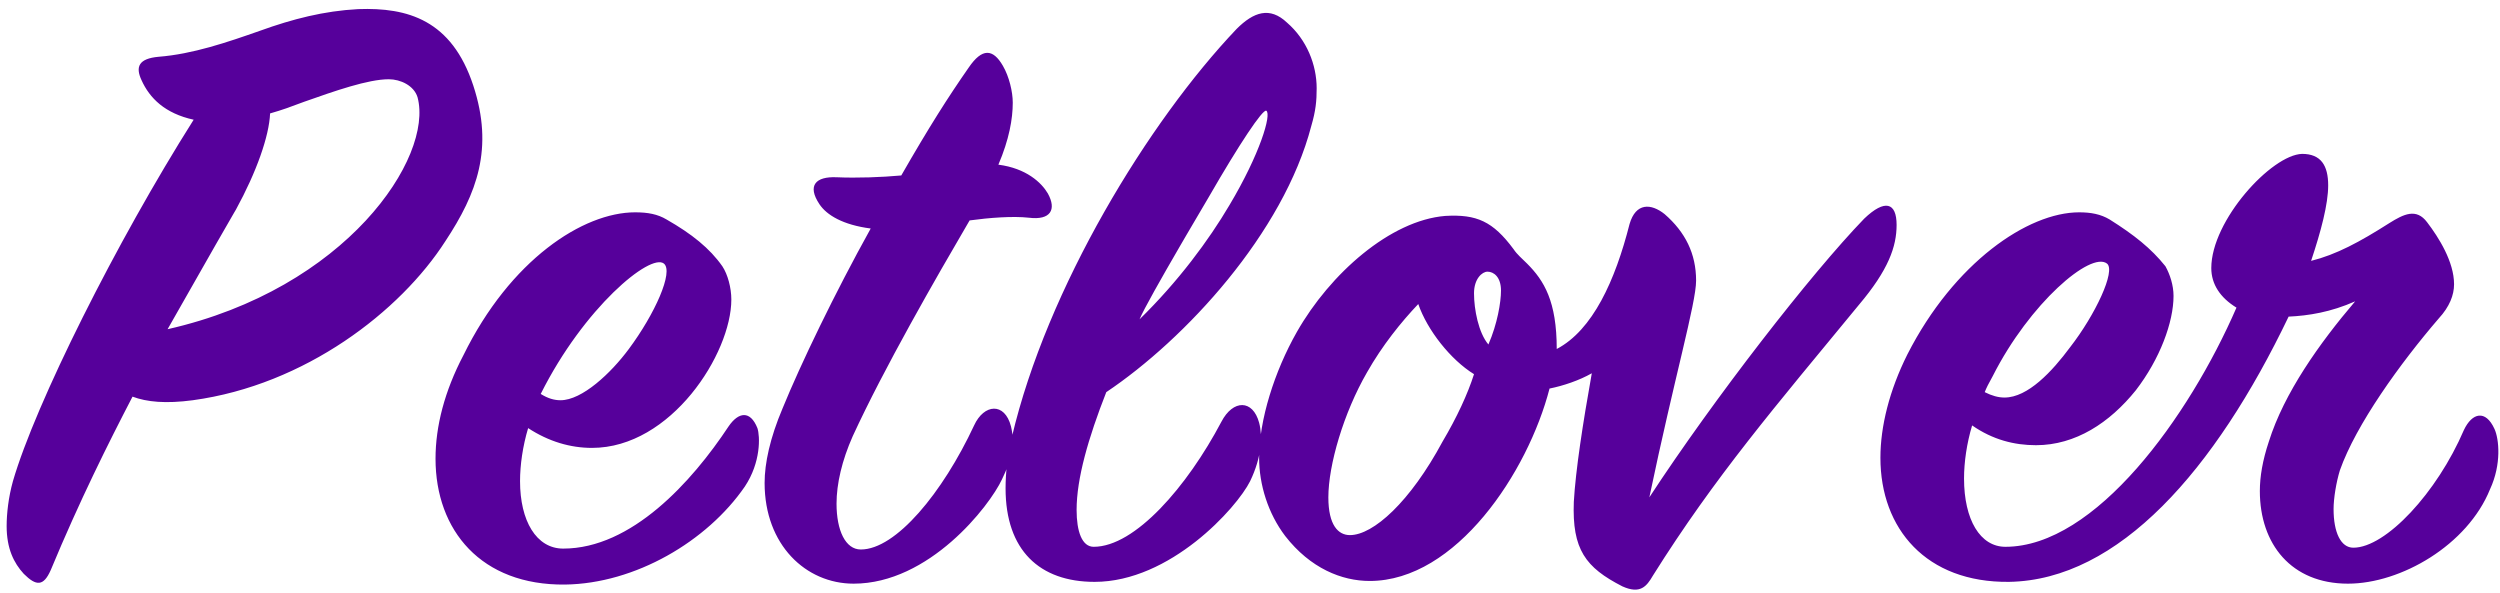
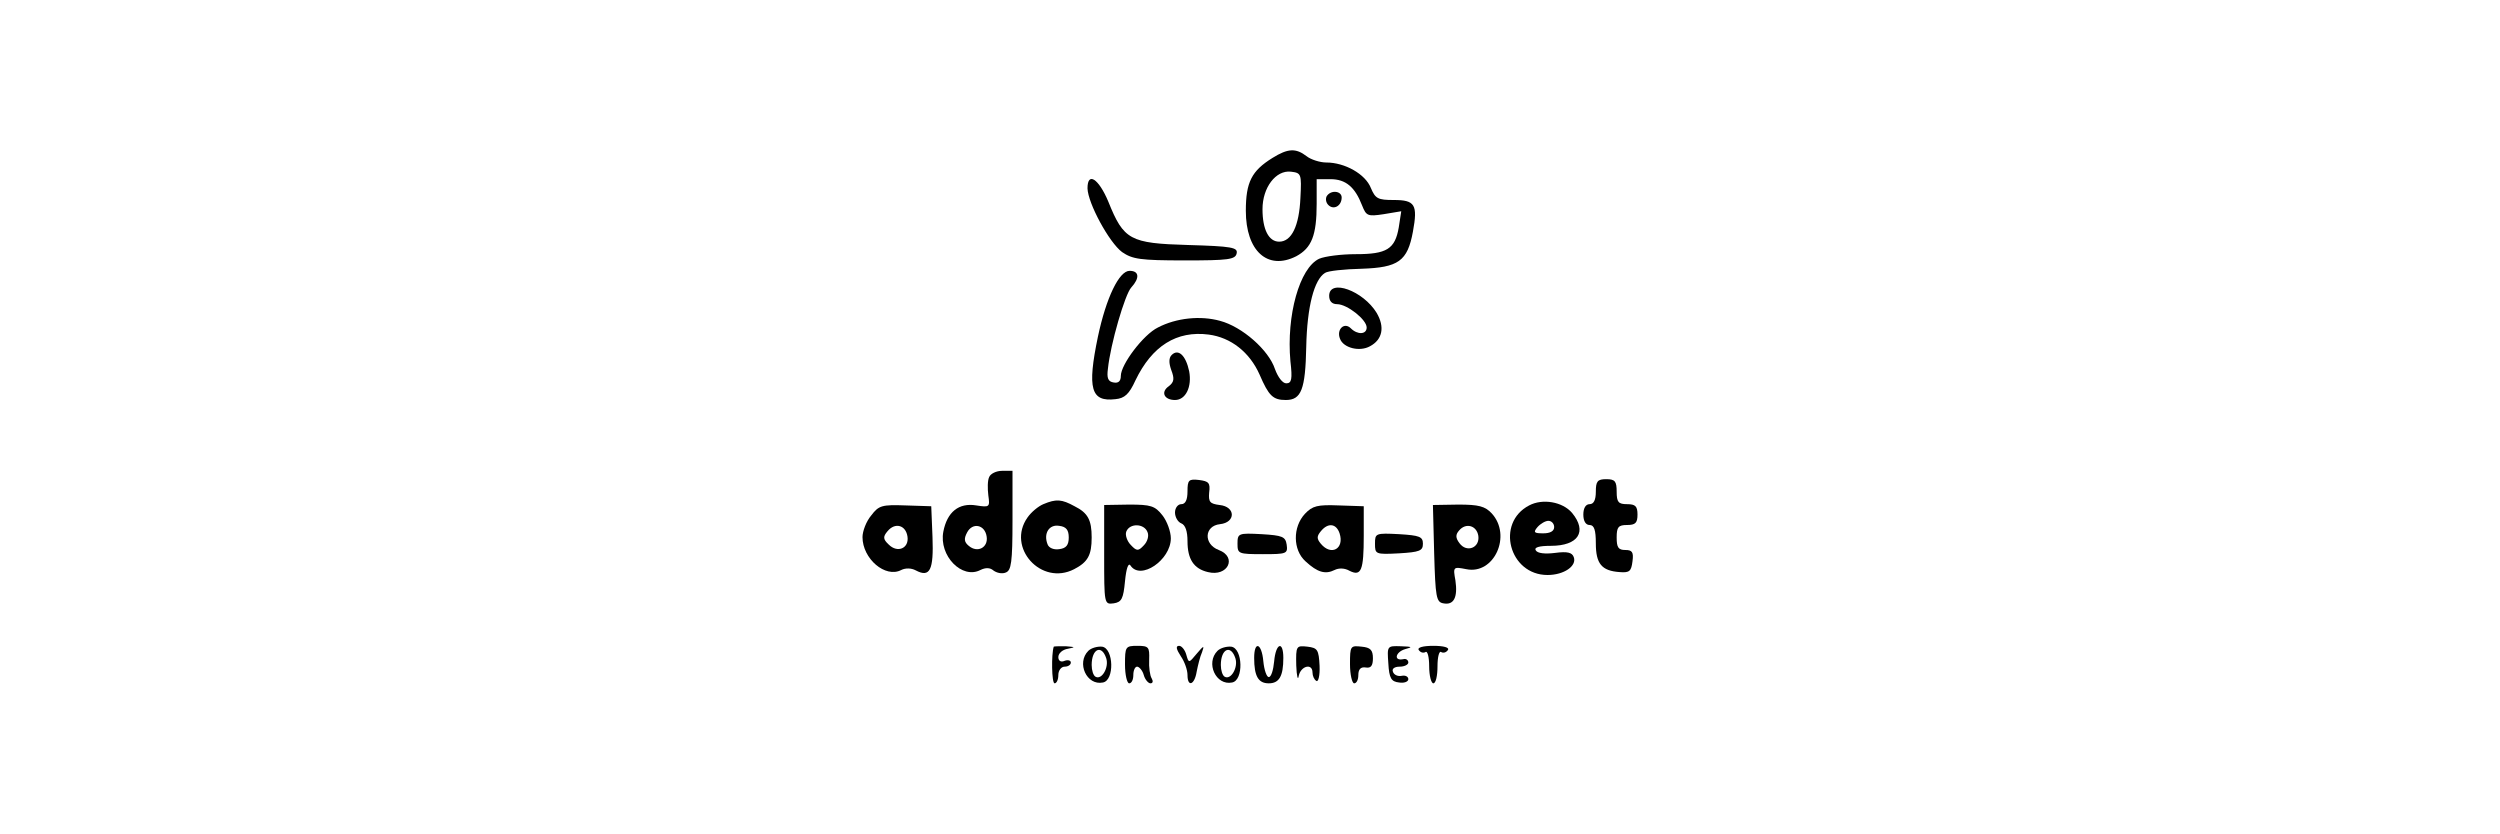
- <svg xmlns="http://www.w3.org/2000/svg" width="114" height="27" viewBox="0 0 114 27" fill="none">
-   <path d="M2.312 26C3.624 22.843 4.936 20.219 6.043 18.087C6.699 18.333 7.56 18.415 8.79 18.251C13.915 17.554 18.261 14.192 20.311 10.994C21.746 8.821 22.525 6.771 21.582 3.901C20.598 0.908 18.589 0.334 16.334 0.416C14.776 0.498 13.341 0.867 11.865 1.4C10.348 1.933 8.79 2.466 7.232 2.589C6.33 2.671 6.166 3.04 6.453 3.655C6.822 4.475 7.519 5.172 8.831 5.459C5.305 11.035 1.615 18.415 0.59 21.941C0.385 22.679 0.303 23.417 0.303 23.991C0.303 25.016 0.631 25.672 1.082 26.164C1.656 26.738 1.984 26.738 2.312 26ZM7.642 15.012C9.812 11.205 10.321 10.297 10.678 9.694L10.758 9.559C11.701 7.837 12.275 6.197 12.316 5.172C12.89 5.008 13.218 4.885 13.874 4.639C15.268 4.147 16.785 3.614 17.728 3.614C18.261 3.614 18.876 3.901 19.04 4.434C19.778 7.181 15.801 13.167 7.642 15.012ZM25.764 26.656C28.962 26.615 32.242 24.688 33.964 22.187C34.702 21.08 34.661 19.891 34.538 19.522C34.21 18.702 33.677 18.784 33.226 19.44C31.545 21.982 28.798 25.016 25.682 25.016C24.452 25.016 23.714 23.745 23.714 21.941C23.714 21.203 23.837 20.342 24.083 19.522C25.026 20.137 26.01 20.424 26.994 20.424C30.602 20.424 33.349 16.119 33.349 13.659C33.349 13.126 33.185 12.511 32.939 12.142C32.365 11.322 31.545 10.666 30.397 10.01C29.987 9.764 29.536 9.682 28.962 9.682C26.584 9.682 23.263 11.855 21.131 16.201C20.27 17.841 19.86 19.44 19.86 20.916C19.86 24.196 21.951 26.697 25.764 26.656ZM25.559 18.251C25.272 18.251 24.985 18.169 24.657 17.964C26.625 14.028 29.659 11.527 30.274 12.019C30.725 12.388 29.864 14.315 28.675 15.914C27.855 17.021 26.543 18.251 25.559 18.251ZM38.925 26.615C42.369 26.615 45.116 23.089 45.69 21.859C46.141 20.916 46.305 20.301 46.1 19.44C45.813 18.333 44.87 18.415 44.419 19.399C42.984 22.474 40.852 25.057 39.253 25.057C38.556 25.057 38.146 24.196 38.146 22.966C38.146 22.064 38.392 20.998 38.884 19.891C40.319 16.775 42.656 12.716 44.214 10.051C45.116 9.928 46.182 9.846 46.92 9.928C47.904 10.051 48.191 9.559 47.781 8.821C47.494 8.329 46.797 7.673 45.526 7.509C46.018 6.361 46.182 5.418 46.182 4.68C46.182 4.188 46.018 3.491 45.731 2.999C45.28 2.22 44.788 2.179 44.173 3.081C43.23 4.434 42.369 5.787 41.098 8.001C40.196 8.083 39.089 8.124 38.146 8.083C37.203 8.042 36.793 8.452 37.367 9.313C37.695 9.805 38.433 10.256 39.704 10.42C38.064 13.372 36.506 16.611 35.686 18.62C35.112 19.973 34.866 21.121 34.866 22.023C34.866 24.852 36.752 26.615 38.925 26.615ZM49.913 26.533C53.357 26.533 56.391 23.171 57.006 21.941C57.539 20.834 57.58 19.891 57.416 19.276C57.129 18.21 56.227 18.21 55.694 19.235C54.136 22.187 51.758 24.934 49.872 24.934C49.339 24.934 49.093 24.237 49.093 23.253C49.093 21.818 49.626 19.973 50.446 17.882C54.054 15.463 58.523 10.625 59.794 5.746C59.999 5.049 60.04 4.598 60.04 4.024C60.04 2.958 59.589 1.81 58.687 1.031C57.908 0.293 57.17 0.539 56.391 1.318C52.373 5.541 47.74 13.126 46.141 19.932C45.936 20.752 45.854 21.572 45.854 22.269C45.854 25.098 47.412 26.533 49.913 26.533ZM51.963 14.561C52.148 14.113 52.959 12.682 53.798 11.238L54.078 10.757C54.451 10.12 54.815 9.5 55.12 8.985C56.514 6.566 57.58 4.967 57.744 5.049C57.99 5.213 57.457 7.017 56.063 9.354C55.12 10.953 53.726 12.839 51.963 14.561ZM75.374 26.246C78.203 21.736 80.95 18.538 84.763 13.905C86.116 12.306 86.485 11.24 86.485 10.256C86.485 9.231 85.952 9.067 85.009 9.969C82.59 12.47 78.162 18.169 75.21 22.679C76.358 17.185 77.342 13.823 77.342 12.798C77.342 11.568 76.85 10.584 75.907 9.764C75.292 9.272 74.595 9.231 74.308 10.215C73.652 12.798 72.627 15.053 70.987 15.914C70.987 13.741 70.413 12.798 69.634 12.019C69.388 11.773 69.183 11.609 69.019 11.363C68.076 10.092 67.338 9.764 65.903 9.846C63.402 10.051 60.655 12.47 59.138 15.135C58.113 16.939 57.416 19.153 57.416 20.875C57.416 22.105 57.826 23.417 58.605 24.442C59.753 25.918 61.188 26.492 62.459 26.492C66.395 26.492 69.675 21.531 70.659 17.718C71.274 17.595 72.012 17.349 72.586 17.021C72.176 19.317 71.848 21.449 71.766 22.884C71.684 25.057 72.299 25.877 73.98 26.738C74.8 27.107 75.087 26.738 75.374 26.246ZM67.871 15.709C67.42 15.176 67.215 14.11 67.215 13.372C67.215 12.716 67.584 12.388 67.83 12.388C68.117 12.388 68.445 12.634 68.445 13.249C68.445 13.782 68.281 14.766 67.871 15.709ZM61.557 24.401C61.024 24.401 60.573 23.95 60.573 22.679C60.573 21.203 61.27 18.825 62.336 16.98C63.033 15.75 63.894 14.684 64.673 13.864C65.083 15.053 66.149 16.406 67.215 17.062C66.928 17.964 66.436 19.03 65.78 20.137C64.304 22.884 62.623 24.401 61.557 24.401ZM107.067 26.615C109.486 26.615 112.52 24.852 113.545 22.31C114.078 21.162 113.955 20.014 113.75 19.563C113.34 18.661 112.725 18.825 112.356 19.604C111.126 22.474 108.789 24.975 107.313 24.975C106.739 24.975 106.411 24.278 106.411 23.212C106.411 22.72 106.534 21.982 106.698 21.449C107.436 19.358 109.445 16.57 111.208 14.52C111.7 13.987 111.905 13.454 111.905 12.962C111.905 11.937 111.208 10.83 110.675 10.133C110.183 9.477 109.609 9.764 108.953 10.174C107.6 11.035 106.534 11.609 105.386 11.896C105.837 10.543 106.165 9.313 106.165 8.452C106.165 7.55 105.837 7.017 104.976 7.017C103.582 7.058 100.835 10.051 100.835 12.224C100.835 12.962 101.245 13.577 101.983 14.028C99.81 19.03 95.546 24.934 91.446 24.934C90.298 24.934 89.56 23.704 89.56 21.818C89.56 21.08 89.683 20.219 89.929 19.399C90.872 20.055 91.856 20.301 92.84 20.301C94.644 20.301 96.202 19.276 97.391 17.8C98.498 16.365 99.113 14.684 99.113 13.495C99.113 13.003 98.949 12.511 98.744 12.142C98.088 11.322 97.309 10.707 96.202 10.01C95.792 9.764 95.341 9.682 94.808 9.682C92.471 9.682 89.109 11.978 86.977 16.16C86.157 17.8 85.747 19.44 85.747 20.875C85.747 24.114 87.838 26.574 91.61 26.533C96.612 26.451 100.999 21.449 104.361 14.438C105.263 14.397 106.288 14.233 107.395 13.741C105.755 15.668 104.156 17.923 103.459 20.137C103.172 20.998 103.049 21.736 103.049 22.392C103.049 24.811 104.484 26.615 107.067 26.615ZM91.405 18.128C91.118 18.128 90.831 18.046 90.503 17.882C90.585 17.677 90.667 17.513 90.872 17.144C92.553 13.823 95.341 11.445 96.079 12.019C96.489 12.347 95.546 14.356 94.398 15.832C93.578 16.939 92.471 18.128 91.405 18.128Z" fill="#56009B" />
+ <svg xmlns="http://www.w3.org/2000/svg" version="1.0" width="150" height="50" viewBox="0 0 200 200" preserveAspectRatio="xMidYMid meet">
+   <g transform="translate(0,200) scale(0.1,-0.1)" fill="#000000" stroke="none">
+     <path d="M1054 1621 c-50 -31 -64 -58 -64 -127 0 -96 52 -144 121 -109 37 20 49 50 49 126 l0 59 33 0 c37 0 59 -19 76 -63 10 -25 13 -27 52 -21 l42 7 -6 -39 c-9 -52 -29 -64 -103 -64 -35 0 -74 -5 -88 -11 -47 -22 -79 -136 -69 -246 5 -43 3 -53 -10 -53 -9 0 -20 15 -27 34 -15 46 -79 102 -132 116 -47 13 -105 7 -149 -16 -35 -17 -89 -89 -89 -116 0 -13 -6 -18 -17 -16 -14 2 -17 11 -14 33 6 59 41 179 56 195 21 23 19 40 -4 40 -25 0 -56 -64 -76 -158 -26 -125 -17 -157 42 -150 22 2 33 12 48 45 40 83 99 120 176 110 53 -7 98 -42 122 -96 22 -51 32 -61 63 -61 37 0 47 25 49 128 2 96 19 161 45 177 7 5 47 9 88 10 88 3 110 18 123 89 12 65 5 76 -46 76 -38 0 -44 3 -55 29 -13 33 -62 61 -107 61 -15 0 -37 7 -47 15 -26 20 -45 19 -82 -4z m67 -96 c-3 -67 -21 -105 -51 -105 -25 0 -40 29 -40 78 0 52 32 94 68 90 25 -3 26 -5 23 -63z" />
+     <path d="M610 1548 c1 -36 52 -130 83 -153 25 -17 43 -20 150 -20 105 0 122 2 125 17 3 14 -11 17 -117 20 -139 4 -154 12 -191 104 -23 55 -50 73 -50 32z" />
+     <path d="M1184 1529 c-3 -6 -2 -15 4 -21 13 -13 32 -2 32 18 0 16 -26 19 -36 3z" />
+     <path d="M1190 1290 c0 -13 7 -20 19 -20 24 0 71 -37 71 -56 0 -17 -22 -18 -38 -2 -16 16 -35 -3 -26 -25 8 -22 47 -32 72 -18 30 16 36 46 16 80 -32 53 -114 83 -114 41z" />
+     <path d="M812 1148 c-7 -7 -7 -19 -1 -36 8 -21 7 -29 -6 -39 -20 -14 -11 -33 15 -33 26 0 41 32 34 69 -8 38 -26 55 -42 39z" />
+     <path d="M374 855 c-4 -8 -4 -28 -2 -44 4 -28 3 -29 -29 -24 -42 7 -70 -16 -79 -63 -11 -58 45 -115 89 -92 12 6 23 6 31 -1 8 -6 21 -9 30 -5 13 5 16 24 16 125 l0 119 -25 0 c-14 0 -28 -7 -31 -15z m-6 -143 c4 -26 -22 -40 -43 -22 -11 9 -12 17 -4 32 13 25 43 19 47 -10z" />
+     <path d="M850 821 c0 -21 -5 -31 -15 -31 -8 0 -15 -9 -15 -20 0 -11 7 -23 15 -26 10 -4 15 -19 15 -43 0 -43 15 -66 49 -74 48 -12 71 36 26 53 -37 14 -35 58 3 62 38 4 38 42 -1 46 -23 3 -27 7 -25 30 3 23 -1 27 -24 30 -25 3 -28 0 -28 -27z" />
+     <path d="M1830 820 c0 -20 -5 -30 -15 -30 -9 0 -15 -9 -15 -25 0 -16 6 -25 15 -25 11 0 15 -12 15 -44 0 -49 14 -66 57 -69 24 -2 28 2 31 26 3 22 -1 27 -17 27 -17 0 -21 6 -21 30 0 25 4 30 25 30 20 0 25 5 25 25 0 20 -5 25 -25 25 -21 0 -25 5 -25 30 0 25 -4 30 -25 30 -21 0 -25 -5 -25 -30z" />
+     <path d="M504 790 c-12 -5 -29 -19 -38 -32 -51 -72 33 -165 112 -124 33 17 42 34 42 76 0 42 -9 59 -41 75 -31 17 -44 18 -75 5z m61 -80 c0 -18 -6 -26 -23 -28 -13 -2 -25 3 -28 12 -10 26 4 48 28 44 17 -2 23 -10 23 -28z" />
+     <path d="M1670 787 c-81 -42 -48 -167 44 -167 40 0 71 22 63 43 -4 11 -15 14 -45 10 -24 -3 -42 -1 -46 6 -5 7 7 11 36 11 66 0 88 34 51 79 -23 27 -71 35 -103 18z m60 -52 c0 -10 -10 -15 -26 -15 -22 0 -25 2 -14 15 7 8 19 15 26 15 8 0 14 -7 14 -15z" />
+     <path d="M91 763 c-12 -14 -21 -38 -21 -52 0 -52 55 -99 93 -79 10 5 24 5 35 -1 34 -18 43 1 40 80 l-3 74 -62 2 c-56 2 -64 0 -82 -24z m87 -51 c4 -28 -24 -40 -45 -19 -14 13 -14 19 -3 32 18 22 44 15 48 -13z" />
+     <path d="M650 668 c0 -118 0 -119 23 -116 19 3 23 11 27 53 3 31 8 45 13 38 24 -37 97 13 97 65 0 16 -9 41 -20 55 -18 23 -28 26 -80 26 l-60 -1 0 -120z m104 55 c4 -9 0 -23 -9 -32 -13 -14 -17 -14 -31 1 -9 9 -14 24 -11 32 8 21 43 20 51 -1z" />
+     <path d="M1132 767 c-30 -32 -29 -87 1 -114 29 -27 48 -32 70 -21 10 5 24 5 36 -2 28 -14 34 1 34 84 l0 71 -60 2 c-51 2 -63 -1 -81 -20z m83 -47 c12 -37 -20 -55 -45 -25 -10 12 -10 18 0 30 17 21 37 19 45 -5z" />
+     <path d="M1442 672 c3 -105 5 -117 22 -120 25 -5 35 14 29 55 -6 33 -5 33 26 27 67 -14 110 81 61 134 -16 17 -31 21 -80 21 l-61 -1 3 -116z m106 42 c4 -29 -28 -41 -45 -18 -10 13 -10 21 -1 31 16 19 42 12 46 -13z" />
+     <path d="M970 695 c0 -24 2 -25 61 -25 57 0 60 1 57 23 -3 19 -10 22 -60 25 -56 3 -58 2 -58 -23z" />
+     <path d="M1300 695 c0 -25 1 -26 58 -23 49 3 57 6 57 23 0 17 -8 20 -57 23 -57 3 -58 2 -58 -23z" />
+     <path d="M529 448 c-6 -18 -5 -88 2 -88 5 0 9 9 9 20 0 11 7 20 15 20 8 0 15 4 15 10 0 5 -7 7 -15 4 -9 -4 -15 0 -15 9 0 9 10 18 23 20 19 4 18 4 -5 6 -16 0 -28 0 -29 -1z" />
+     <path d="M612 438 c-29 -29 -4 -84 35 -76 28 5 26 82 -2 86 -11 1 -26 -3 -33 -10z m43 -18 c7 -22 -11 -53 -26 -44 -5 3 -9 15 -9 28 0 39 24 50 35 16z" />
+     <path d="M700 405 c0 -25 5 -45 10 -45 6 0 10 9 10 20 0 11 4 20 9 20 5 0 13 -9 16 -20 3 -11 11 -20 16 -20 6 0 7 5 3 12 -4 6 -7 26 -6 45 1 30 -1 33 -28 33 -29 0 -30 -2 -30 -45z" />
+     <path d="M834 425 c9 -13 16 -33 16 -45 0 -30 17 -24 22 8 3 15 8 36 13 47 6 17 4 16 -13 -4 -19 -23 -19 -23 -25 -2 -3 11 -11 21 -17 21 -9 0 -7 -8 4 -25z" />
+     <path d="M922 438 c-29 -29 -4 -84 35 -76 28 5 26 82 -2 86 -11 1 -26 -3 -33 -10z m43 -18 c7 -22 -11 -53 -26 -44 -5 3 -9 15 -9 28 0 39 24 50 35 16z" />
+     <path d="M1010 421 c0 -44 10 -61 35 -61 25 0 35 17 35 61 0 42 -18 36 -22 -8 -2 -21 -7 -38 -13 -38 -5 0 -11 17 -13 38 -4 44 -22 50 -22 8z" />
+     <path d="M1111 403 c1 -26 4 -38 6 -25 5 24 33 31 33 8 0 -8 4 -17 9 -20 5 -4 9 13 8 36 -2 39 -5 43 -29 46 -27 3 -28 2 -27 -45z" />
+     <path d="M1240 406 c0 -25 5 -46 10 -46 6 0 10 9 10 20 0 14 6 20 18 18 12 -2 17 4 17 22 0 20 -6 26 -27 28 -27 3 -28 2 -28 -42z" />
+     <path d="M1332 408 c2 -36 7 -44 26 -46 12 -2 22 2 22 8 0 6 -7 10 -16 8 -10 -2 -19 3 -21 10 -3 7 4 12 16 12 12 0 21 5 21 10 0 6 -6 10 -12 8 -24 -5 -19 17 4 24 19 5 18 6 -10 7 -33 1 -33 1 -30 -41z" />
+     <path d="M1405 440 c4 -6 11 -8 16 -5 5 4 9 -12 9 -34 0 -23 5 -41 10 -41 6 0 10 18 10 41 0 22 4 38 9 34 5 -3 12 -1 16 5 4 6 -10 10 -35 10 -25 0 -39 -4 -35 -10z" />
+   </g>
</svg>
